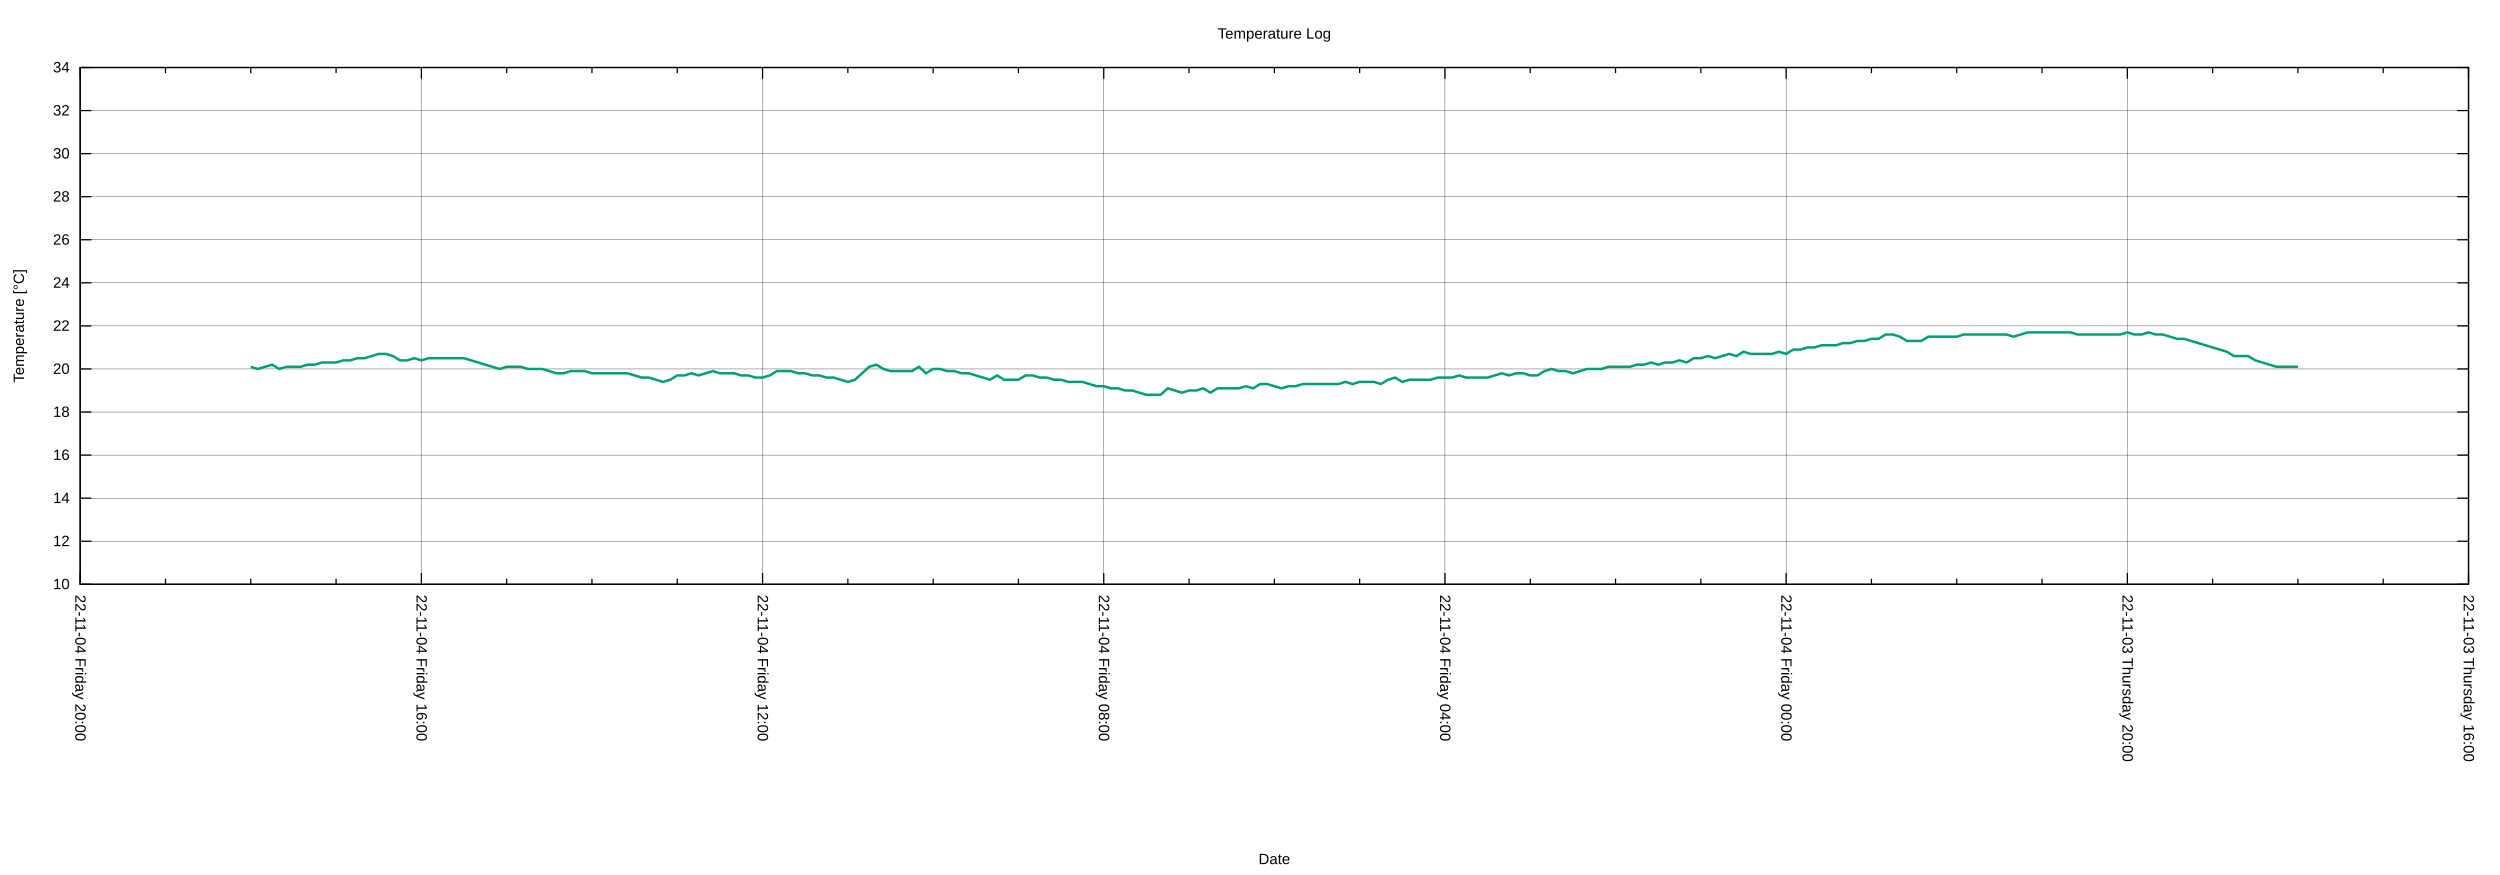
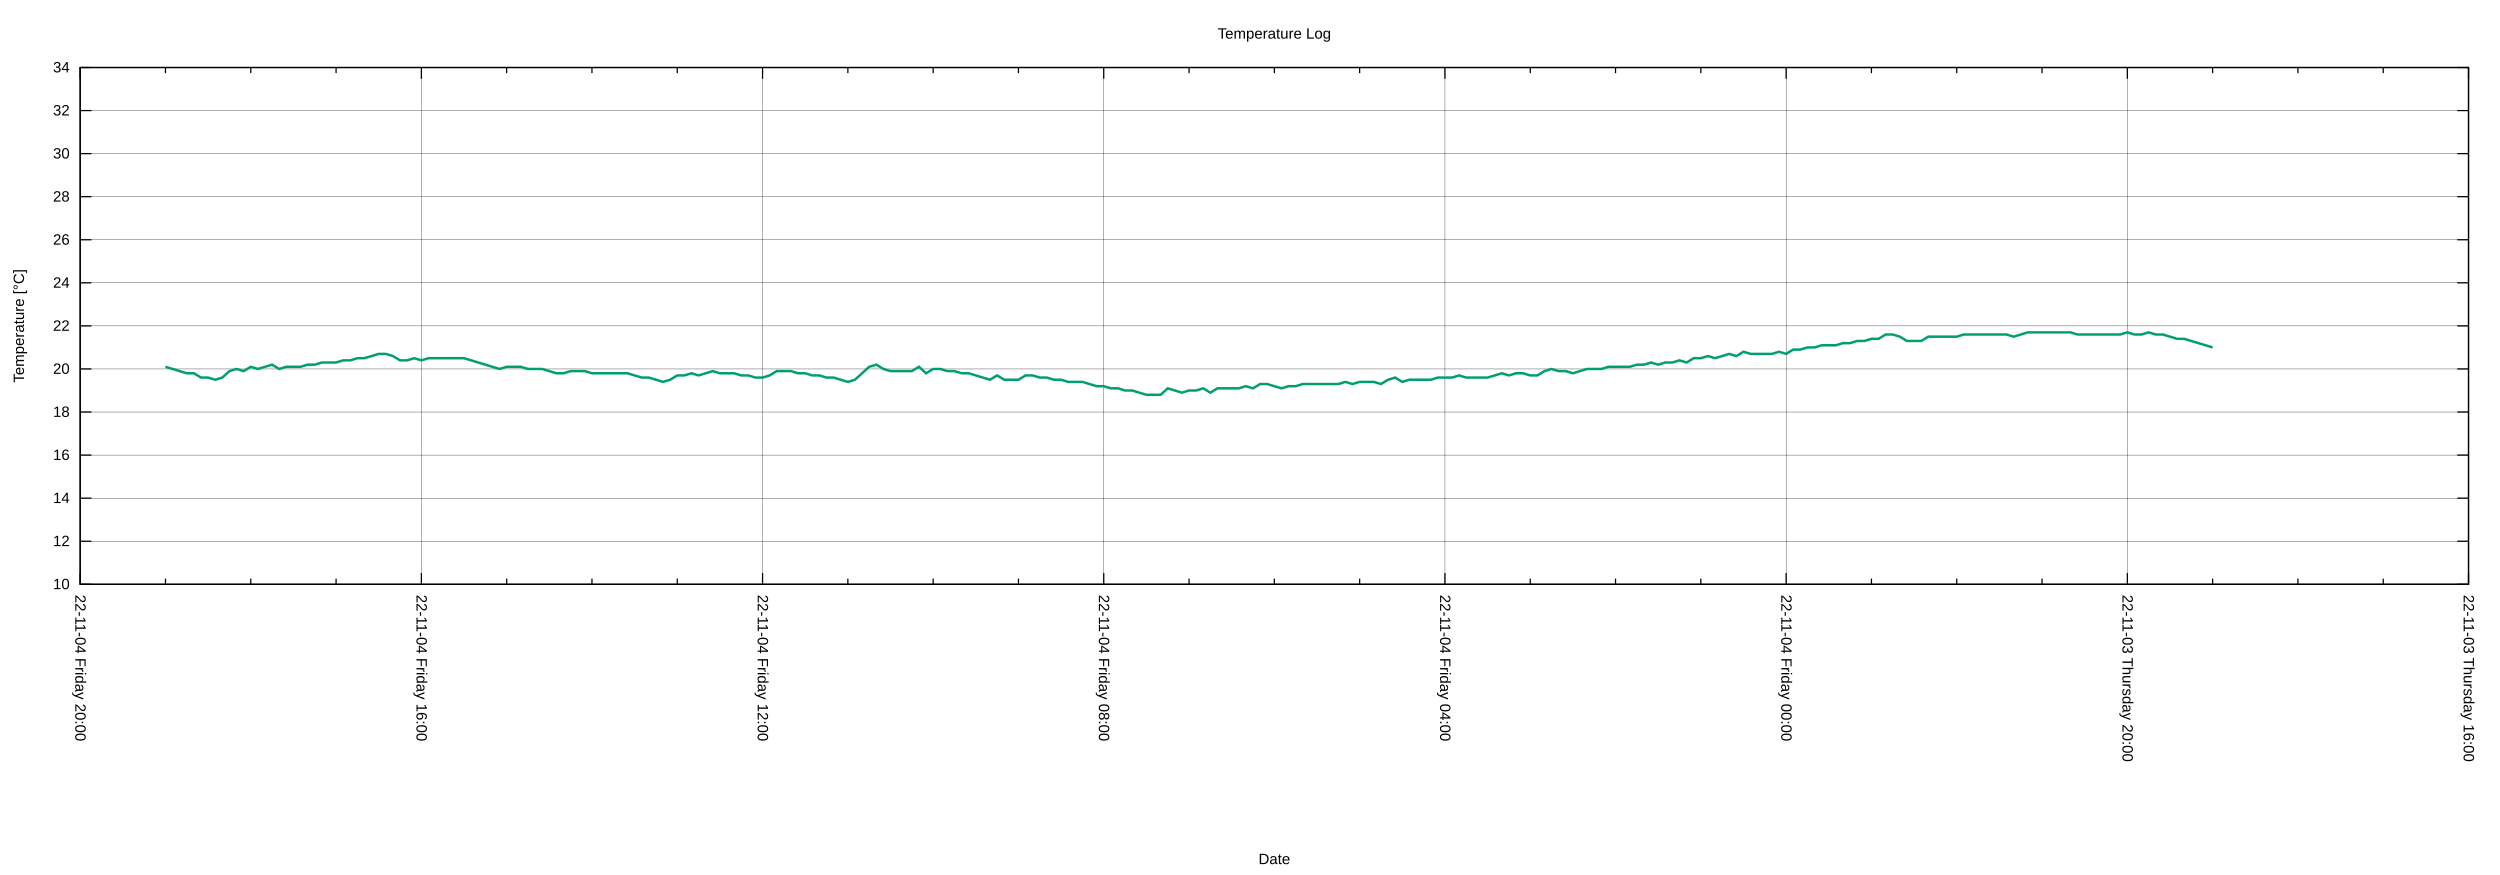
<svg xmlns="http://www.w3.org/2000/svg" xmlns:xlink="http://www.w3.org/1999/xlink" width="2000" height="700" viewBox="0 0 2000 700">
  <g id="gnuplot_canvas">
    <rect x="0" y="0" width="2000" height="700" fill="none" />
    <defs>
      <circle id="gpDot" r="0.5" stroke-width="0.5" stroke="currentColor" />
      <path id="gpPt0" stroke-width="0.222" stroke="currentColor" d="M-1,0 h2 M0,-1 v2" />
      <path id="gpPt1" stroke-width="0.222" stroke="currentColor" d="M-1,-1 L1,1 M1,-1 L-1,1" />
      <path id="gpPt2" stroke-width="0.222" stroke="currentColor" d="M-1,0 L1,0 M0,-1 L0,1 M-1,-1 L1,1 M-1,1 L1,-1" />
      <rect id="gpPt3" stroke-width="0.222" stroke="currentColor" x="-1" y="-1" width="2" height="2" />
      <rect id="gpPt4" stroke-width="0.222" stroke="currentColor" fill="currentColor" x="-1" y="-1" width="2" height="2" />
      <circle id="gpPt5" stroke-width="0.222" stroke="currentColor" cx="0" cy="0" r="1" />
      <use xlink:href="#gpPt5" id="gpPt6" fill="currentColor" stroke="none" />
      <path id="gpPt7" stroke-width="0.222" stroke="currentColor" d="M0,-1.33 L-1.33,0.67 L1.33,0.67 z" />
      <use xlink:href="#gpPt7" id="gpPt8" fill="currentColor" stroke="none" />
      <use xlink:href="#gpPt7" id="gpPt9" stroke="currentColor" transform="rotate(180)" />
      <use xlink:href="#gpPt9" id="gpPt10" fill="currentColor" stroke="none" />
      <use xlink:href="#gpPt3" id="gpPt11" stroke="currentColor" transform="rotate(45)" />
      <use xlink:href="#gpPt11" id="gpPt12" fill="currentColor" stroke="none" />
      <path id="gpPt13" stroke-width="0.222" stroke="currentColor" d="M0,1.330 L1.265,0.411 L0.782,-1.067 L-0.782,-1.076 L-1.265,0.411 z" />
      <use xlink:href="#gpPt13" id="gpPt14" fill="currentColor" stroke="none" />
      <filter id="textbox" filterUnits="objectBoundingBox" x="0" y="0" height="1" width="1">
        <feFlood flood-color="white" flood-opacity="1" result="bgnd" />
        <feComposite in="SourceGraphic" in2="bgnd" operator="atop" />
      </filter>
      <filter id="greybox" filterUnits="objectBoundingBox" x="0" y="0" height="1" width="1">
        <feFlood flood-color="lightgrey" flood-opacity="1" result="grey" />
        <feComposite in="SourceGraphic" in2="grey" operator="atop" />
      </filter>
    </defs>
    <g fill="none" color="white" stroke="currentColor" stroke-width="1.00" stroke-linecap="butt" stroke-linejoin="miter">
</g>
    <g fill="none" color="black" stroke="currentColor" stroke-width="1.00" stroke-linecap="butt" stroke-linejoin="miter">
</g>
    <g fill="none" color="black" stroke="black" stroke-width="0.25" stroke-linecap="butt" stroke-linejoin="miter">
</g>
    <g fill="none" color="black" stroke="currentColor" stroke-width="0.25" stroke-linecap="butt" stroke-linejoin="miter">
      <path stroke="black" class="gridline" d="M64.14,467.43 L1974.82,467.43  " />
    </g>
    <g fill="none" color="black" stroke="black" stroke-width="1.00" stroke-linecap="butt" stroke-linejoin="miter">
</g>
    <g fill="none" color="black" stroke="currentColor" stroke-width="1.00" stroke-linecap="butt" stroke-linejoin="miter">
      <path stroke="black" d="M64.14,467.43 L73.14,467.43 M1974.82,467.43 L1965.82,467.43  " />
      <g transform="translate(55.75,471.33)" stroke="none" fill="black" font-family="Arial" font-size="12.00" text-anchor="end">
        <text>
          <tspan font-family="Arial"> 10</tspan>
        </text>
      </g>
    </g>
    <g fill="none" color="black" stroke="currentColor" stroke-width="1.00" stroke-linecap="butt" stroke-linejoin="miter">
</g>
    <g fill="none" color="black" stroke="black" stroke-width="0.25" stroke-linecap="butt" stroke-linejoin="miter">
</g>
    <g fill="none" color="black" stroke="currentColor" stroke-width="0.25" stroke-linecap="butt" stroke-linejoin="miter">
      <path stroke="black" class="gridline" d="M64.14,432.98 L1974.82,432.98  " />
    </g>
    <g fill="none" color="black" stroke="black" stroke-width="1.00" stroke-linecap="butt" stroke-linejoin="miter">
</g>
    <g fill="none" color="black" stroke="currentColor" stroke-width="1.00" stroke-linecap="butt" stroke-linejoin="miter">
      <path stroke="black" d="M64.14,432.98 L73.14,432.98 M1974.82,432.98 L1965.82,432.98  " />
      <g transform="translate(55.75,436.88)" stroke="none" fill="black" font-family="Arial" font-size="12.00" text-anchor="end">
        <text>
          <tspan font-family="Arial"> 12</tspan>
        </text>
      </g>
    </g>
    <g fill="none" color="black" stroke="currentColor" stroke-width="1.00" stroke-linecap="butt" stroke-linejoin="miter">
</g>
    <g fill="none" color="black" stroke="black" stroke-width="0.25" stroke-linecap="butt" stroke-linejoin="miter">
</g>
    <g fill="none" color="black" stroke="currentColor" stroke-width="0.25" stroke-linecap="butt" stroke-linejoin="miter">
      <path stroke="black" class="gridline" d="M64.14,398.53 L1974.82,398.53  " />
    </g>
    <g fill="none" color="black" stroke="black" stroke-width="1.00" stroke-linecap="butt" stroke-linejoin="miter">
</g>
    <g fill="none" color="black" stroke="currentColor" stroke-width="1.00" stroke-linecap="butt" stroke-linejoin="miter">
      <path stroke="black" d="M64.14,398.53 L73.14,398.53 M1974.82,398.53 L1965.82,398.53  " />
      <g transform="translate(55.75,402.43)" stroke="none" fill="black" font-family="Arial" font-size="12.00" text-anchor="end">
        <text>
          <tspan font-family="Arial"> 14</tspan>
        </text>
      </g>
    </g>
    <g fill="none" color="black" stroke="currentColor" stroke-width="1.00" stroke-linecap="butt" stroke-linejoin="miter">
</g>
    <g fill="none" color="black" stroke="black" stroke-width="0.25" stroke-linecap="butt" stroke-linejoin="miter">
</g>
    <g fill="none" color="black" stroke="currentColor" stroke-width="0.25" stroke-linecap="butt" stroke-linejoin="miter">
      <path stroke="black" class="gridline" d="M64.14,364.07 L1974.82,364.07  " />
    </g>
    <g fill="none" color="black" stroke="black" stroke-width="1.00" stroke-linecap="butt" stroke-linejoin="miter">
</g>
    <g fill="none" color="black" stroke="currentColor" stroke-width="1.00" stroke-linecap="butt" stroke-linejoin="miter">
      <path stroke="black" d="M64.14,364.07 L73.14,364.07 M1974.82,364.07 L1965.82,364.07  " />
      <g transform="translate(55.75,367.97)" stroke="none" fill="black" font-family="Arial" font-size="12.00" text-anchor="end">
        <text>
          <tspan font-family="Arial"> 16</tspan>
        </text>
      </g>
    </g>
    <g fill="none" color="black" stroke="currentColor" stroke-width="1.00" stroke-linecap="butt" stroke-linejoin="miter">
</g>
    <g fill="none" color="black" stroke="black" stroke-width="0.25" stroke-linecap="butt" stroke-linejoin="miter">
</g>
    <g fill="none" color="black" stroke="currentColor" stroke-width="0.25" stroke-linecap="butt" stroke-linejoin="miter">
      <path stroke="black" class="gridline" d="M64.14,329.62 L1974.82,329.62  " />
    </g>
    <g fill="none" color="black" stroke="black" stroke-width="1.00" stroke-linecap="butt" stroke-linejoin="miter">
</g>
    <g fill="none" color="black" stroke="currentColor" stroke-width="1.00" stroke-linecap="butt" stroke-linejoin="miter">
      <path stroke="black" d="M64.14,329.62 L73.14,329.62 M1974.82,329.62 L1965.82,329.62  " />
      <g transform="translate(55.75,333.52)" stroke="none" fill="black" font-family="Arial" font-size="12.00" text-anchor="end">
        <text>
          <tspan font-family="Arial"> 18</tspan>
        </text>
      </g>
    </g>
    <g fill="none" color="black" stroke="currentColor" stroke-width="1.00" stroke-linecap="butt" stroke-linejoin="miter">
</g>
    <g fill="none" color="black" stroke="black" stroke-width="0.25" stroke-linecap="butt" stroke-linejoin="miter">
</g>
    <g fill="none" color="black" stroke="currentColor" stroke-width="0.25" stroke-linecap="butt" stroke-linejoin="miter">
      <path stroke="black" class="gridline" d="M64.14,295.17 L1974.82,295.17  " />
    </g>
    <g fill="none" color="black" stroke="black" stroke-width="1.00" stroke-linecap="butt" stroke-linejoin="miter">
</g>
    <g fill="none" color="black" stroke="currentColor" stroke-width="1.00" stroke-linecap="butt" stroke-linejoin="miter">
      <path stroke="black" d="M64.14,295.17 L73.14,295.17 M1974.82,295.17 L1965.82,295.17  " />
      <g transform="translate(55.75,299.07)" stroke="none" fill="black" font-family="Arial" font-size="12.00" text-anchor="end">
        <text>
          <tspan font-family="Arial"> 20</tspan>
        </text>
      </g>
    </g>
    <g fill="none" color="black" stroke="currentColor" stroke-width="1.00" stroke-linecap="butt" stroke-linejoin="miter">
</g>
    <g fill="none" color="black" stroke="black" stroke-width="0.25" stroke-linecap="butt" stroke-linejoin="miter">
</g>
    <g fill="none" color="black" stroke="currentColor" stroke-width="0.25" stroke-linecap="butt" stroke-linejoin="miter">
      <path stroke="black" class="gridline" d="M64.14,260.72 L1974.82,260.72  " />
    </g>
    <g fill="none" color="black" stroke="black" stroke-width="1.00" stroke-linecap="butt" stroke-linejoin="miter">
</g>
    <g fill="none" color="black" stroke="currentColor" stroke-width="1.00" stroke-linecap="butt" stroke-linejoin="miter">
      <path stroke="black" d="M64.14,260.72 L73.14,260.72 M1974.82,260.72 L1965.82,260.72  " />
      <g transform="translate(55.75,264.62)" stroke="none" fill="black" font-family="Arial" font-size="12.00" text-anchor="end">
        <text>
          <tspan font-family="Arial"> 22</tspan>
        </text>
      </g>
    </g>
    <g fill="none" color="black" stroke="currentColor" stroke-width="1.00" stroke-linecap="butt" stroke-linejoin="miter">
</g>
    <g fill="none" color="black" stroke="black" stroke-width="0.25" stroke-linecap="butt" stroke-linejoin="miter">
</g>
    <g fill="none" color="black" stroke="currentColor" stroke-width="0.25" stroke-linecap="butt" stroke-linejoin="miter">
      <path stroke="black" class="gridline" d="M64.14,226.27 L1974.82,226.27  " />
    </g>
    <g fill="none" color="black" stroke="black" stroke-width="1.00" stroke-linecap="butt" stroke-linejoin="miter">
</g>
    <g fill="none" color="black" stroke="currentColor" stroke-width="1.00" stroke-linecap="butt" stroke-linejoin="miter">
      <path stroke="black" d="M64.14,226.27 L73.14,226.27 M1974.82,226.27 L1965.82,226.27  " />
      <g transform="translate(55.75,230.17)" stroke="none" fill="black" font-family="Arial" font-size="12.00" text-anchor="end">
        <text>
          <tspan font-family="Arial"> 24</tspan>
        </text>
      </g>
    </g>
    <g fill="none" color="black" stroke="currentColor" stroke-width="1.00" stroke-linecap="butt" stroke-linejoin="miter">
</g>
    <g fill="none" color="black" stroke="black" stroke-width="0.25" stroke-linecap="butt" stroke-linejoin="miter">
</g>
    <g fill="none" color="black" stroke="currentColor" stroke-width="0.25" stroke-linecap="butt" stroke-linejoin="miter">
      <path stroke="black" class="gridline" d="M64.14,191.82 L1974.82,191.82  " />
    </g>
    <g fill="none" color="black" stroke="black" stroke-width="1.00" stroke-linecap="butt" stroke-linejoin="miter">
</g>
    <g fill="none" color="black" stroke="currentColor" stroke-width="1.00" stroke-linecap="butt" stroke-linejoin="miter">
      <path stroke="black" d="M64.14,191.82 L73.14,191.82 M1974.82,191.82 L1965.82,191.82  " />
      <g transform="translate(55.75,195.72)" stroke="none" fill="black" font-family="Arial" font-size="12.00" text-anchor="end">
        <text>
          <tspan font-family="Arial"> 26</tspan>
        </text>
      </g>
    </g>
    <g fill="none" color="black" stroke="currentColor" stroke-width="1.00" stroke-linecap="butt" stroke-linejoin="miter">
</g>
    <g fill="none" color="black" stroke="black" stroke-width="0.25" stroke-linecap="butt" stroke-linejoin="miter">
</g>
    <g fill="none" color="black" stroke="currentColor" stroke-width="0.25" stroke-linecap="butt" stroke-linejoin="miter">
      <path stroke="black" class="gridline" d="M64.14,157.36 L1974.82,157.36  " />
    </g>
    <g fill="none" color="black" stroke="black" stroke-width="1.00" stroke-linecap="butt" stroke-linejoin="miter">
</g>
    <g fill="none" color="black" stroke="currentColor" stroke-width="1.00" stroke-linecap="butt" stroke-linejoin="miter">
      <path stroke="black" d="M64.14,157.36 L73.14,157.36 M1974.82,157.36 L1965.82,157.36  " />
      <g transform="translate(55.75,161.26)" stroke="none" fill="black" font-family="Arial" font-size="12.00" text-anchor="end">
        <text>
          <tspan font-family="Arial"> 28</tspan>
        </text>
      </g>
    </g>
    <g fill="none" color="black" stroke="currentColor" stroke-width="1.00" stroke-linecap="butt" stroke-linejoin="miter">
</g>
    <g fill="none" color="black" stroke="black" stroke-width="0.25" stroke-linecap="butt" stroke-linejoin="miter">
</g>
    <g fill="none" color="black" stroke="currentColor" stroke-width="0.25" stroke-linecap="butt" stroke-linejoin="miter">
      <path stroke="black" class="gridline" d="M64.14,122.91 L1974.82,122.91  " />
    </g>
    <g fill="none" color="black" stroke="black" stroke-width="1.00" stroke-linecap="butt" stroke-linejoin="miter">
</g>
    <g fill="none" color="black" stroke="currentColor" stroke-width="1.00" stroke-linecap="butt" stroke-linejoin="miter">
      <path stroke="black" d="M64.14,122.91 L73.14,122.91 M1974.82,122.91 L1965.82,122.91  " />
      <g transform="translate(55.75,126.81)" stroke="none" fill="black" font-family="Arial" font-size="12.00" text-anchor="end">
        <text>
          <tspan font-family="Arial"> 30</tspan>
        </text>
      </g>
    </g>
    <g fill="none" color="black" stroke="currentColor" stroke-width="1.00" stroke-linecap="butt" stroke-linejoin="miter">
</g>
    <g fill="none" color="black" stroke="black" stroke-width="0.25" stroke-linecap="butt" stroke-linejoin="miter">
</g>
    <g fill="none" color="black" stroke="currentColor" stroke-width="0.25" stroke-linecap="butt" stroke-linejoin="miter">
      <path stroke="black" class="gridline" d="M64.14,88.46 L1974.82,88.46  " />
    </g>
    <g fill="none" color="black" stroke="black" stroke-width="1.00" stroke-linecap="butt" stroke-linejoin="miter">
</g>
    <g fill="none" color="black" stroke="currentColor" stroke-width="1.00" stroke-linecap="butt" stroke-linejoin="miter">
      <path stroke="black" d="M64.14,88.46 L73.14,88.46 M1974.82,88.46 L1965.82,88.46  " />
      <g transform="translate(55.75,92.36)" stroke="none" fill="black" font-family="Arial" font-size="12.00" text-anchor="end">
        <text>
          <tspan font-family="Arial"> 32</tspan>
        </text>
      </g>
    </g>
    <g fill="none" color="black" stroke="currentColor" stroke-width="1.00" stroke-linecap="butt" stroke-linejoin="miter">
</g>
    <g fill="none" color="black" stroke="black" stroke-width="0.25" stroke-linecap="butt" stroke-linejoin="miter">
</g>
    <g fill="none" color="black" stroke="currentColor" stroke-width="0.25" stroke-linecap="butt" stroke-linejoin="miter">
      <path stroke="black" class="gridline" d="M64.14,54.01 L1974.82,54.01  " />
    </g>
    <g fill="none" color="black" stroke="black" stroke-width="1.00" stroke-linecap="butt" stroke-linejoin="miter">
</g>
    <g fill="none" color="black" stroke="currentColor" stroke-width="1.00" stroke-linecap="butt" stroke-linejoin="miter">
      <path stroke="black" d="M64.14,54.01 L73.14,54.01 M1974.82,54.01 L1965.82,54.01  " />
      <g transform="translate(55.75,57.91)" stroke="none" fill="black" font-family="Arial" font-size="12.00" text-anchor="end">
        <text>
          <tspan font-family="Arial"> 34</tspan>
        </text>
      </g>
    </g>
    <g fill="none" color="black" stroke="currentColor" stroke-width="1.00" stroke-linecap="butt" stroke-linejoin="miter">
</g>
    <g fill="none" color="black" stroke="black" stroke-width="0.25" stroke-linecap="butt" stroke-linejoin="miter">
</g>
    <g fill="none" color="black" stroke="currentColor" stroke-width="0.25" stroke-linecap="butt" stroke-linejoin="miter">
      <path stroke="black" class="gridline" d="M1974.82,467.43 L1974.82,54.01  " />
    </g>
    <g fill="none" color="black" stroke="black" stroke-width="1.00" stroke-linecap="butt" stroke-linejoin="miter">
</g>
    <g fill="none" color="black" stroke="currentColor" stroke-width="1.00" stroke-linecap="butt" stroke-linejoin="miter">
      <path stroke="black" d="M1974.82,467.43 L1974.82,458.43 M1974.82,54.01 L1974.82,63.01  " />
      <g transform="translate(1970.92,475.82) rotate(90)" stroke="none" fill="black" font-family="Arial" font-size="12.00" text-anchor="start">
        <text>
          <tspan font-family="Arial">22-11-03 Thursday 16:00</tspan>
        </text>
      </g>
    </g>
    <g fill="none" color="black" stroke="currentColor" stroke-width="1.00" stroke-linecap="butt" stroke-linejoin="miter">
      <path stroke="black" d="M1906.58,467.43 L1906.58,462.93 M1906.58,54.01 L1906.58,58.51 M1838.34,467.43 L1838.34,462.93 M1838.34,54.01 L1838.34,58.51   M1770.10,467.43 L1770.10,462.93 M1770.10,54.01 L1770.10,58.51  " />
    </g>
    <g fill="none" color="black" stroke="black" stroke-width="0.25" stroke-linecap="butt" stroke-linejoin="miter">
</g>
    <g fill="none" color="black" stroke="currentColor" stroke-width="0.25" stroke-linecap="butt" stroke-linejoin="miter">
      <path stroke="black" class="gridline" d="M1701.87,467.43 L1701.87,54.01  " />
    </g>
    <g fill="none" color="black" stroke="black" stroke-width="1.00" stroke-linecap="butt" stroke-linejoin="miter">
</g>
    <g fill="none" color="black" stroke="currentColor" stroke-width="1.00" stroke-linecap="butt" stroke-linejoin="miter">
      <path stroke="black" d="M1701.87,467.43 L1701.87,458.43 M1701.87,54.01 L1701.87,63.01  " />
      <g transform="translate(1697.97,475.82) rotate(90)" stroke="none" fill="black" font-family="Arial" font-size="12.00" text-anchor="start">
        <text>
          <tspan font-family="Arial">22-11-03 Thursday 20:00</tspan>
        </text>
      </g>
    </g>
    <g fill="none" color="black" stroke="currentColor" stroke-width="1.00" stroke-linecap="butt" stroke-linejoin="miter">
      <path stroke="black" d="M1633.63,467.43 L1633.63,462.93 M1633.63,54.01 L1633.63,58.51 M1565.39,467.43 L1565.39,462.93 M1565.39,54.01 L1565.39,58.51   M1497.15,467.43 L1497.15,462.93 M1497.15,54.01 L1497.15,58.51  " />
    </g>
    <g fill="none" color="black" stroke="black" stroke-width="0.25" stroke-linecap="butt" stroke-linejoin="miter">
</g>
    <g fill="none" color="black" stroke="currentColor" stroke-width="0.25" stroke-linecap="butt" stroke-linejoin="miter">
      <path stroke="black" class="gridline" d="M1428.91,467.43 L1428.91,54.01  " />
    </g>
    <g fill="none" color="black" stroke="black" stroke-width="1.00" stroke-linecap="butt" stroke-linejoin="miter">
</g>
    <g fill="none" color="black" stroke="currentColor" stroke-width="1.00" stroke-linecap="butt" stroke-linejoin="miter">
      <path stroke="black" d="M1428.91,467.43 L1428.91,458.43 M1428.91,54.01 L1428.91,63.01  " />
      <g transform="translate(1425.01,475.82) rotate(90)" stroke="none" fill="black" font-family="Arial" font-size="12.00" text-anchor="start">
        <text>
          <tspan font-family="Arial">22-11-04 Friday 00:00</tspan>
        </text>
      </g>
    </g>
    <g fill="none" color="black" stroke="currentColor" stroke-width="1.00" stroke-linecap="butt" stroke-linejoin="miter">
      <path stroke="black" d="M1360.67,467.43 L1360.67,462.93 M1360.67,54.01 L1360.67,58.51 M1292.43,467.43 L1292.43,462.93 M1292.43,54.01 L1292.43,58.51   M1224.20,467.43 L1224.20,462.93 M1224.20,54.01 L1224.20,58.51  " />
    </g>
    <g fill="none" color="black" stroke="black" stroke-width="0.25" stroke-linecap="butt" stroke-linejoin="miter">
</g>
    <g fill="none" color="black" stroke="currentColor" stroke-width="0.25" stroke-linecap="butt" stroke-linejoin="miter">
      <path stroke="black" class="gridline" d="M1155.96,467.43 L1155.96,54.01  " />
    </g>
    <g fill="none" color="black" stroke="black" stroke-width="1.00" stroke-linecap="butt" stroke-linejoin="miter">
</g>
    <g fill="none" color="black" stroke="currentColor" stroke-width="1.00" stroke-linecap="butt" stroke-linejoin="miter">
      <path stroke="black" d="M1155.96,467.43 L1155.96,458.43 M1155.96,54.01 L1155.96,63.01  " />
      <g transform="translate(1152.06,475.82) rotate(90)" stroke="none" fill="black" font-family="Arial" font-size="12.00" text-anchor="start">
        <text>
          <tspan font-family="Arial">22-11-04 Friday 04:00</tspan>
        </text>
      </g>
    </g>
    <g fill="none" color="black" stroke="currentColor" stroke-width="1.00" stroke-linecap="butt" stroke-linejoin="miter">
      <path stroke="black" d="M1087.72,467.43 L1087.72,462.93 M1087.72,54.01 L1087.72,58.51 M1019.48,467.43 L1019.48,462.93 M1019.48,54.01 L1019.48,58.51   M951.24,467.43 L951.24,462.93 M951.24,54.01 L951.24,58.51  " />
    </g>
    <g fill="none" color="black" stroke="black" stroke-width="0.25" stroke-linecap="butt" stroke-linejoin="miter">
</g>
    <g fill="none" color="black" stroke="currentColor" stroke-width="0.25" stroke-linecap="butt" stroke-linejoin="miter">
      <path stroke="black" class="gridline" d="M883.00,467.43 L883.00,54.01  " />
    </g>
    <g fill="none" color="black" stroke="black" stroke-width="1.00" stroke-linecap="butt" stroke-linejoin="miter">
</g>
    <g fill="none" color="black" stroke="currentColor" stroke-width="1.00" stroke-linecap="butt" stroke-linejoin="miter">
      <path stroke="black" d="M883.00,467.43 L883.00,458.43 M883.00,54.01 L883.00,63.01  " />
      <g transform="translate(879.10,475.82) rotate(90)" stroke="none" fill="black" font-family="Arial" font-size="12.00" text-anchor="start">
        <text>
          <tspan font-family="Arial">22-11-04 Friday 08:00</tspan>
        </text>
      </g>
    </g>
    <g fill="none" color="black" stroke="currentColor" stroke-width="1.00" stroke-linecap="butt" stroke-linejoin="miter">
      <path stroke="black" d="M814.76,467.43 L814.76,462.93 M814.76,54.01 L814.76,58.51 M746.53,467.43 L746.53,462.93 M746.53,54.01 L746.53,58.51   M678.29,467.43 L678.29,462.93 M678.29,54.01 L678.29,58.51  " />
    </g>
    <g fill="none" color="black" stroke="black" stroke-width="0.25" stroke-linecap="butt" stroke-linejoin="miter">
</g>
    <g fill="none" color="black" stroke="currentColor" stroke-width="0.25" stroke-linecap="butt" stroke-linejoin="miter">
      <path stroke="black" class="gridline" d="M610.05,467.43 L610.05,54.01  " />
    </g>
    <g fill="none" color="black" stroke="black" stroke-width="1.00" stroke-linecap="butt" stroke-linejoin="miter">
</g>
    <g fill="none" color="black" stroke="currentColor" stroke-width="1.00" stroke-linecap="butt" stroke-linejoin="miter">
      <path stroke="black" d="M610.05,467.43 L610.05,458.43 M610.05,54.01 L610.05,63.01  " />
      <g transform="translate(606.15,475.82) rotate(90)" stroke="none" fill="black" font-family="Arial" font-size="12.00" text-anchor="start">
        <text>
          <tspan font-family="Arial">22-11-04 Friday 12:00</tspan>
        </text>
      </g>
    </g>
    <g fill="none" color="black" stroke="currentColor" stroke-width="1.00" stroke-linecap="butt" stroke-linejoin="miter">
      <path stroke="black" d="M541.81,467.43 L541.81,462.93 M541.81,54.01 L541.81,58.51 M473.57,467.43 L473.57,462.93 M473.57,54.01 L473.57,58.51   M405.33,467.43 L405.33,462.93 M405.33,54.01 L405.33,58.51  " />
    </g>
    <g fill="none" color="black" stroke="black" stroke-width="0.25" stroke-linecap="butt" stroke-linejoin="miter">
</g>
    <g fill="none" color="black" stroke="currentColor" stroke-width="0.25" stroke-linecap="butt" stroke-linejoin="miter">
      <path stroke="black" class="gridline" d="M337.09,467.43 L337.09,54.01  " />
    </g>
    <g fill="none" color="black" stroke="black" stroke-width="1.00" stroke-linecap="butt" stroke-linejoin="miter">
</g>
    <g fill="none" color="black" stroke="currentColor" stroke-width="1.00" stroke-linecap="butt" stroke-linejoin="miter">
      <path stroke="black" d="M337.09,467.43 L337.09,458.43 M337.09,54.01 L337.09,63.01  " />
      <g transform="translate(333.19,475.82) rotate(90)" stroke="none" fill="black" font-family="Arial" font-size="12.00" text-anchor="start">
        <text>
          <tspan font-family="Arial">22-11-04 Friday 16:00</tspan>
        </text>
      </g>
    </g>
    <g fill="none" color="black" stroke="currentColor" stroke-width="1.00" stroke-linecap="butt" stroke-linejoin="miter">
      <path stroke="black" d="M268.86,467.43 L268.86,462.93 M268.86,54.01 L268.86,58.51 M200.62,467.43 L200.62,462.93 M200.62,54.01 L200.62,58.51   M132.38,467.43 L132.38,462.93 M132.38,54.01 L132.38,58.51  " />
    </g>
    <g fill="none" color="black" stroke="black" stroke-width="0.25" stroke-linecap="butt" stroke-linejoin="miter">
</g>
    <g fill="none" color="black" stroke="currentColor" stroke-width="0.25" stroke-linecap="butt" stroke-linejoin="miter">
      <path stroke="black" class="gridline" d="M64.14,467.43 L64.14,54.01  " />
    </g>
    <g fill="none" color="black" stroke="black" stroke-width="1.00" stroke-linecap="butt" stroke-linejoin="miter">
</g>
    <g fill="none" color="black" stroke="currentColor" stroke-width="1.00" stroke-linecap="butt" stroke-linejoin="miter">
      <path stroke="black" d="M64.14,467.43 L64.14,458.43 M64.14,54.01 L64.14,63.01  " />
      <g transform="translate(60.24,475.82) rotate(90)" stroke="none" fill="black" font-family="Arial" font-size="12.00" text-anchor="start">
        <text>
          <tspan font-family="Arial">22-11-04 Friday 20:00</tspan>
        </text>
      </g>
    </g>
    <g fill="none" color="black" stroke="currentColor" stroke-width="1.00" stroke-linecap="butt" stroke-linejoin="miter">
</g>
    <g fill="none" color="black" stroke="currentColor" stroke-width="1.00" stroke-linecap="butt" stroke-linejoin="miter">
      <path stroke="black" d="M64.14,54.01 L64.14,467.43 L1974.82,467.43 L1974.82,54.01 L64.14,54.01 Z  " />
    </g>
    <g fill="none" color="black" stroke="currentColor" stroke-width="1.00" stroke-linecap="butt" stroke-linejoin="miter">
      <g transform="translate(19.18,260.72) rotate(270)" stroke="none" fill="black" font-family="Arial" font-size="12.00" text-anchor="middle">
        <text>
          <tspan font-family="Arial">Temperature [°C]</tspan>
        </text>
      </g>
    </g>
    <g fill="none" color="black" stroke="currentColor" stroke-width="1.00" stroke-linecap="butt" stroke-linejoin="miter">
      <g transform="translate(1019.48,691.30)" stroke="none" fill="black" font-family="Arial" font-size="12.00" text-anchor="middle">
        <text>
          <tspan font-family="Arial">Date</tspan>
        </text>
      </g>
    </g>
    <g fill="none" color="black" stroke="currentColor" stroke-width="1.00" stroke-linecap="butt" stroke-linejoin="miter">
</g>
    <g id="gnuplot_plot_1">
      <g fill="none" color="white" stroke="currentColor" stroke-width="2.00" stroke-linecap="butt" stroke-linejoin="miter">
</g>
      <g fill="none" color="black" stroke="currentColor" stroke-width="2.00" stroke-linecap="butt" stroke-linejoin="miter">
-         <path stroke="rgb(  0, 158, 115)" d="M200.62,293.45 L206.30,295.17 L211.99,293.45 L217.68,291.73 L223.36,295.17 L229.05,293.45 L234.74,293.45 L240.42,293.45   L246.11,291.73 L251.80,291.73 L257.48,290.00 L263.17,290.00 L268.86,290.00 L274.54,288.28 L280.23,288.28 L285.92,286.56   L291.60,286.56 L297.29,284.84 L302.98,283.11 L308.66,283.11 L314.35,284.84 L320.03,288.28 L325.72,288.28 L331.41,286.56   L337.09,288.28 L342.78,286.56 L348.47,286.56 L354.15,286.56 L359.84,286.56 L365.53,286.56 L371.21,286.56 L376.90,288.28   L382.59,290.00 L388.27,291.73 L393.96,293.45 L399.65,295.17 L405.33,293.45 L411.02,293.45 L416.71,293.45 L422.39,295.17   L428.08,295.17 L433.77,295.17 L439.45,296.89 L445.14,298.62 L450.83,298.62 L456.51,296.89 L462.20,296.89 L467.88,296.89   L473.57,298.62 L479.26,298.62 L484.94,298.62 L490.63,298.62 L496.32,298.62 L502.00,298.62 L507.69,300.34 L513.38,302.06   L519.06,302.06 L524.75,303.78 L530.44,305.51 L536.12,303.78 L541.81,300.34 L547.50,300.34 L553.18,298.62 L558.87,300.34   L564.56,298.62 L570.24,296.89 L575.93,298.62 L581.62,298.62 L587.30,298.62 L592.99,300.34 L598.68,300.34 L604.36,302.06   L610.05,302.06 L615.74,300.34 L621.42,296.89 L627.11,296.89 L632.79,296.89 L638.48,298.62 L644.17,298.62 L649.85,300.34   L655.54,300.34 L661.23,302.06 L666.91,302.06 L672.60,303.78 L678.29,305.51 L683.97,303.78 L689.66,298.62 L695.35,293.45   L701.03,291.73 L706.72,295.17 L712.41,296.89 L718.09,296.89 L723.78,296.89 L729.47,296.89 L735.15,293.45 L740.84,298.62   L746.53,295.17 L752.21,295.17 L757.90,296.89 L763.59,296.89 L769.27,298.62 L774.96,298.62 L780.65,300.34 L786.33,302.06   L792.02,303.78 L797.70,300.34 L803.39,303.78 L809.08,303.78 L814.76,303.78 L820.45,300.34 L826.14,300.34 L831.82,302.06   L837.51,302.06 L843.20,303.78 L848.88,303.78 L854.57,305.51 L860.26,305.51 L865.94,305.51 L871.63,307.23 L877.32,308.95   L883.00,308.95 L888.69,310.67 L894.38,310.67 L900.06,312.40 L905.75,312.40 L911.44,314.12 L917.12,315.84 L922.81,315.84   L928.50,315.84 L934.18,310.67 L939.87,312.40 L945.55,314.12 L951.24,312.40 L956.93,312.40 L962.61,310.67 L968.30,314.12   L973.99,310.67 L979.67,310.67 L985.36,310.67 L991.05,310.67 L996.73,308.95 L1002.42,310.67 L1008.11,307.23 L1013.79,307.23   L1019.48,308.95 L1025.17,310.67 L1030.85,308.95 L1036.54,308.95 L1042.23,307.23 L1047.91,307.23 L1053.60,307.23 L1059.29,307.23   L1064.97,307.23 L1070.66,307.23 L1076.35,305.51 L1082.03,307.23 L1087.72,305.51 L1093.41,305.51 L1099.09,305.51 L1104.78,307.23   L1110.46,303.78 L1116.15,302.06 L1121.84,305.51 L1127.52,303.78 L1133.21,303.78 L1138.90,303.78 L1144.58,303.78 L1150.27,302.06   L1155.96,302.06 L1161.64,302.06 L1167.33,300.34 L1173.02,302.06 L1178.70,302.06 L1184.39,302.06 L1190.08,302.06 L1195.76,300.34   L1201.45,298.62 L1207.14,300.34 L1212.82,298.62 L1218.51,298.62 L1224.20,300.34 L1229.88,300.34 L1235.57,296.89 L1241.26,295.17   L1246.94,296.89 L1252.63,296.89 L1258.32,298.62 L1264.00,296.89 L1269.69,295.17 L1275.37,295.17 L1281.06,295.17 L1286.75,293.45   L1292.43,293.45 L1298.12,293.45 L1303.81,293.45 L1309.49,291.73 L1315.18,291.73 L1320.87,290.00 L1326.55,291.73 L1332.24,290.00   L1337.93,290.00 L1343.61,288.28 L1349.30,290.00 L1354.99,286.56 L1360.67,286.56 L1366.36,284.84 L1372.05,286.56 L1377.73,284.84   L1383.42,283.11 L1389.11,284.84 L1394.79,281.39 L1400.48,283.11 L1406.17,283.11 L1411.85,283.11 L1417.54,283.11 L1423.22,281.39   L1428.91,283.11 L1434.60,279.67 L1440.28,279.67 L1445.97,277.95 L1451.66,277.95 L1457.34,276.22 L1463.03,276.22 L1468.72,276.22   L1474.40,274.50 L1480.09,274.50 L1485.78,272.78 L1491.46,272.78 L1497.15,271.06 L1502.84,271.06 L1508.52,267.61 L1514.21,267.61   L1519.90,269.33 L1525.58,272.78 L1531.27,272.78 L1536.96,272.78 L1542.64,269.33 L1548.33,269.33 L1554.02,269.33 L1559.70,269.33   L1565.39,269.33 L1571.08,267.61 L1576.76,267.61 L1582.45,267.61 L1588.13,267.61 L1593.82,267.61 L1599.51,267.61 L1605.19,267.61   L1610.88,269.33 L1616.57,267.61 L1622.25,265.89 L1627.94,265.89 L1633.63,265.89 L1639.31,265.89 L1645.00,265.89 L1650.69,265.89   L1656.37,265.89 L1662.06,267.61 L1667.75,267.61 L1673.43,267.61 L1679.12,267.61 L1684.81,267.61 L1690.49,267.61 L1696.18,267.61   L1701.87,265.89 L1707.55,267.61 L1713.24,267.61 L1718.93,265.89 L1724.61,267.61 L1730.30,267.61 L1735.99,269.33 L1741.67,271.06   L1747.36,271.06 L1753.04,272.78 L1758.73,274.50 L1764.42,276.22 L1770.10,277.95 L1775.79,279.67 L1781.48,281.39 L1787.16,284.84   L1792.85,284.84 L1798.54,284.84 L1804.22,288.28 L1809.91,290.00 L1815.60,291.73 L1821.28,293.45 L1826.97,293.45 L1832.66,293.45   L1838.34,293.45  " />
+         <path stroke="rgb(  0, 158, 115)" d="M132.38,293.45 L138.07,295.17 L143.75,296.89 L149.44,298.62 L155.12,298.62 L160.81,302.06 L166.50,302.06 L172.18,303.78   L177.87,302.06 L183.56,296.89 L189.24,295.17 L194.93,296.89 L200.62,293.45 L206.30,295.17 L211.99,293.45 L217.68,291.73   L223.36,295.17 L229.05,293.45 L234.74,293.45 L240.42,293.45 L246.11,291.73 L251.80,291.73 L257.48,290.00 L263.17,290.00   L268.86,290.00 L274.54,288.28 L280.23,288.28 L285.92,286.56 L291.60,286.56 L297.29,284.84 L302.98,283.11 L308.66,283.11   L314.35,284.84 L320.03,288.28 L325.72,288.28 L331.41,286.56 L337.09,288.28 L342.78,286.56 L348.47,286.56 L354.15,286.56   L359.84,286.56 L365.53,286.56 L371.21,286.56 L376.90,288.28 L382.59,290.00 L388.27,291.73 L393.96,293.45 L399.65,295.17   L405.33,293.45 L411.02,293.45 L416.71,293.45 L422.39,295.17 L428.08,295.17 L433.77,295.17 L439.45,296.89 L445.14,298.62   L450.83,298.62 L456.51,296.89 L462.20,296.89 L467.88,296.89 L473.57,298.62 L479.26,298.62 L484.94,298.62 L490.63,298.62   L496.32,298.62 L502.00,298.62 L507.69,300.34 L513.38,302.06 L519.06,302.06 L524.75,303.78 L530.44,305.51 L536.12,303.78   L541.81,300.34 L547.50,300.34 L553.18,298.62 L558.87,300.34 L564.56,298.62 L570.24,296.89 L575.93,298.62 L581.62,298.62   L587.30,298.62 L592.99,300.34 L598.68,300.34 L604.36,302.06 L610.05,302.06 L615.74,300.34 L621.42,296.89 L627.11,296.89   L632.79,296.89 L638.48,298.62 L644.17,298.62 L649.85,300.34 L655.54,300.34 L661.23,302.06 L666.91,302.06 L672.60,303.78   L678.29,305.51 L683.97,303.78 L689.66,298.62 L695.35,293.45 L701.03,291.73 L706.72,295.17 L712.41,296.89 L718.09,296.89   L723.78,296.89 L729.47,296.89 L735.15,293.45 L740.84,298.62 L746.53,295.17 L752.21,295.17 L757.90,296.89 L763.59,296.89   L769.27,298.62 L774.96,298.62 L780.65,300.34 L786.33,302.06 L792.02,303.78 L797.70,300.34 L803.39,303.78 L809.08,303.78   L814.76,303.78 L820.45,300.34 L826.14,300.34 L831.82,302.06 L837.51,302.06 L843.20,303.78 L848.88,303.78 L854.57,305.51   L860.26,305.51 L865.94,305.51 L871.63,307.23 L877.32,308.95 L883.00,308.95 L888.69,310.67 L894.38,310.67 L900.06,312.40   L905.75,312.40 L911.44,314.12 L917.12,315.84 L922.81,315.84 L928.50,315.84 L934.18,310.67 L939.87,312.40 L945.55,314.12   L951.24,312.40 L956.93,312.40 L962.61,310.67 L968.30,314.12 L973.99,310.67 L979.67,310.67 L985.36,310.67 L991.05,310.67   L996.73,308.95 L1002.42,310.67 L1008.11,307.23 L1013.79,307.23 L1019.48,308.95 L1025.17,310.67 L1030.85,308.95 L1036.54,308.95   L1042.23,307.23 L1047.91,307.23 L1053.60,307.23 L1059.29,307.23 L1064.97,307.23 L1070.66,307.23 L1076.35,305.51 L1082.03,307.23   L1087.72,305.51 L1093.41,305.51 L1099.09,305.51 L1104.78,307.23 L1110.46,303.78 L1116.15,302.06 L1121.84,305.51 L1127.52,303.78   L1133.21,303.78 L1138.90,303.78 L1144.58,303.78 L1150.27,302.06 L1155.96,302.06 L1161.64,302.06 L1167.33,300.34 L1173.02,302.06   L1178.70,302.06 L1184.39,302.06 L1190.08,302.06 L1195.76,300.34 L1201.45,298.62 L1207.14,300.34 L1212.82,298.62 L1218.51,298.62   L1224.20,300.34 L1229.88,300.34 L1235.57,296.89 L1241.26,295.17 L1246.94,296.89 L1252.63,296.89 L1258.32,298.62 L1264.00,296.89   L1269.69,295.17 L1275.37,295.17 L1281.06,295.17 L1286.75,293.45 L1292.43,293.45 L1298.12,293.45 L1303.81,293.45 L1309.49,291.73   L1315.18,291.73 L1320.87,290.00 L1326.55,291.73 L1332.24,290.00 L1337.93,290.00 L1343.61,288.28 L1349.30,290.00 L1354.99,286.56   L1360.67,286.56 L1366.36,284.84 L1372.05,286.56 L1377.73,284.84 L1383.42,283.11 L1389.11,284.84 L1394.79,281.39 L1400.48,283.11   L1406.17,283.11 L1411.85,283.11 L1417.54,283.11 L1423.22,281.39 L1428.91,283.11 L1434.60,279.67 L1440.28,279.67 L1445.97,277.95   L1451.66,277.95 L1457.34,276.22 L1463.03,276.22 L1468.72,276.22 L1474.40,274.50 L1480.09,274.50 L1485.78,272.78 L1491.46,272.78   L1497.15,271.06 L1502.84,271.06 L1508.52,267.61 L1514.21,267.61 L1519.90,269.33 L1525.58,272.78 L1531.27,272.78 L1536.96,272.78   L1542.64,269.33 L1548.33,269.33 L1554.02,269.33 L1559.70,269.33 L1565.39,269.33 L1571.08,267.61 L1576.76,267.61 L1582.45,267.61   L1588.13,267.61 L1593.82,267.61 L1599.51,267.61 L1605.19,267.61 L1610.88,269.33 L1616.57,267.61 L1622.25,265.89 L1627.94,265.89   L1633.63,265.89 L1639.31,265.89 L1645.00,265.89 L1650.69,265.89 L1656.37,265.89 L1662.06,267.61 L1667.75,267.61 L1673.43,267.61   L1679.12,267.61 L1684.81,267.61 L1690.49,267.61 L1696.18,267.61 L1701.87,265.89 L1707.55,267.61 L1713.24,267.61 L1718.93,265.89   L1724.61,267.61 L1730.30,267.61 L1735.99,269.33 L1741.67,271.06 L1747.36,271.06 L1753.04,272.78 L1758.73,274.50 L1764.42,276.22   L1770.10,277.95  " />
      </g>
    </g>
    <g fill="none" color="black" stroke="currentColor" stroke-width="2.00" stroke-linecap="butt" stroke-linejoin="miter">
</g>
    <g fill="none" color="black" stroke="black" stroke-width="1.00" stroke-linecap="butt" stroke-linejoin="miter">
</g>
    <g fill="none" color="black" stroke="currentColor" stroke-width="1.00" stroke-linecap="butt" stroke-linejoin="miter">
      <path stroke="black" d="M64.14,54.01 L64.14,467.43 L1974.82,467.43 L1974.82,54.01 L64.14,54.01 Z  " />
    </g>
    <g fill="none" color="black" stroke="currentColor" stroke-width="1.00" stroke-linecap="butt" stroke-linejoin="miter">
      <g transform="translate(1019.48,30.91)" stroke="none" fill="black" font-family="Arial" font-size="12.00" text-anchor="middle">
        <text>
          <tspan font-family="Arial">Temperature Log</tspan>
        </text>
      </g>
    </g>
    <g fill="none" color="black" stroke="currentColor" stroke-width="1.00" stroke-linecap="butt" stroke-linejoin="miter">
</g>
  </g>
</svg>
